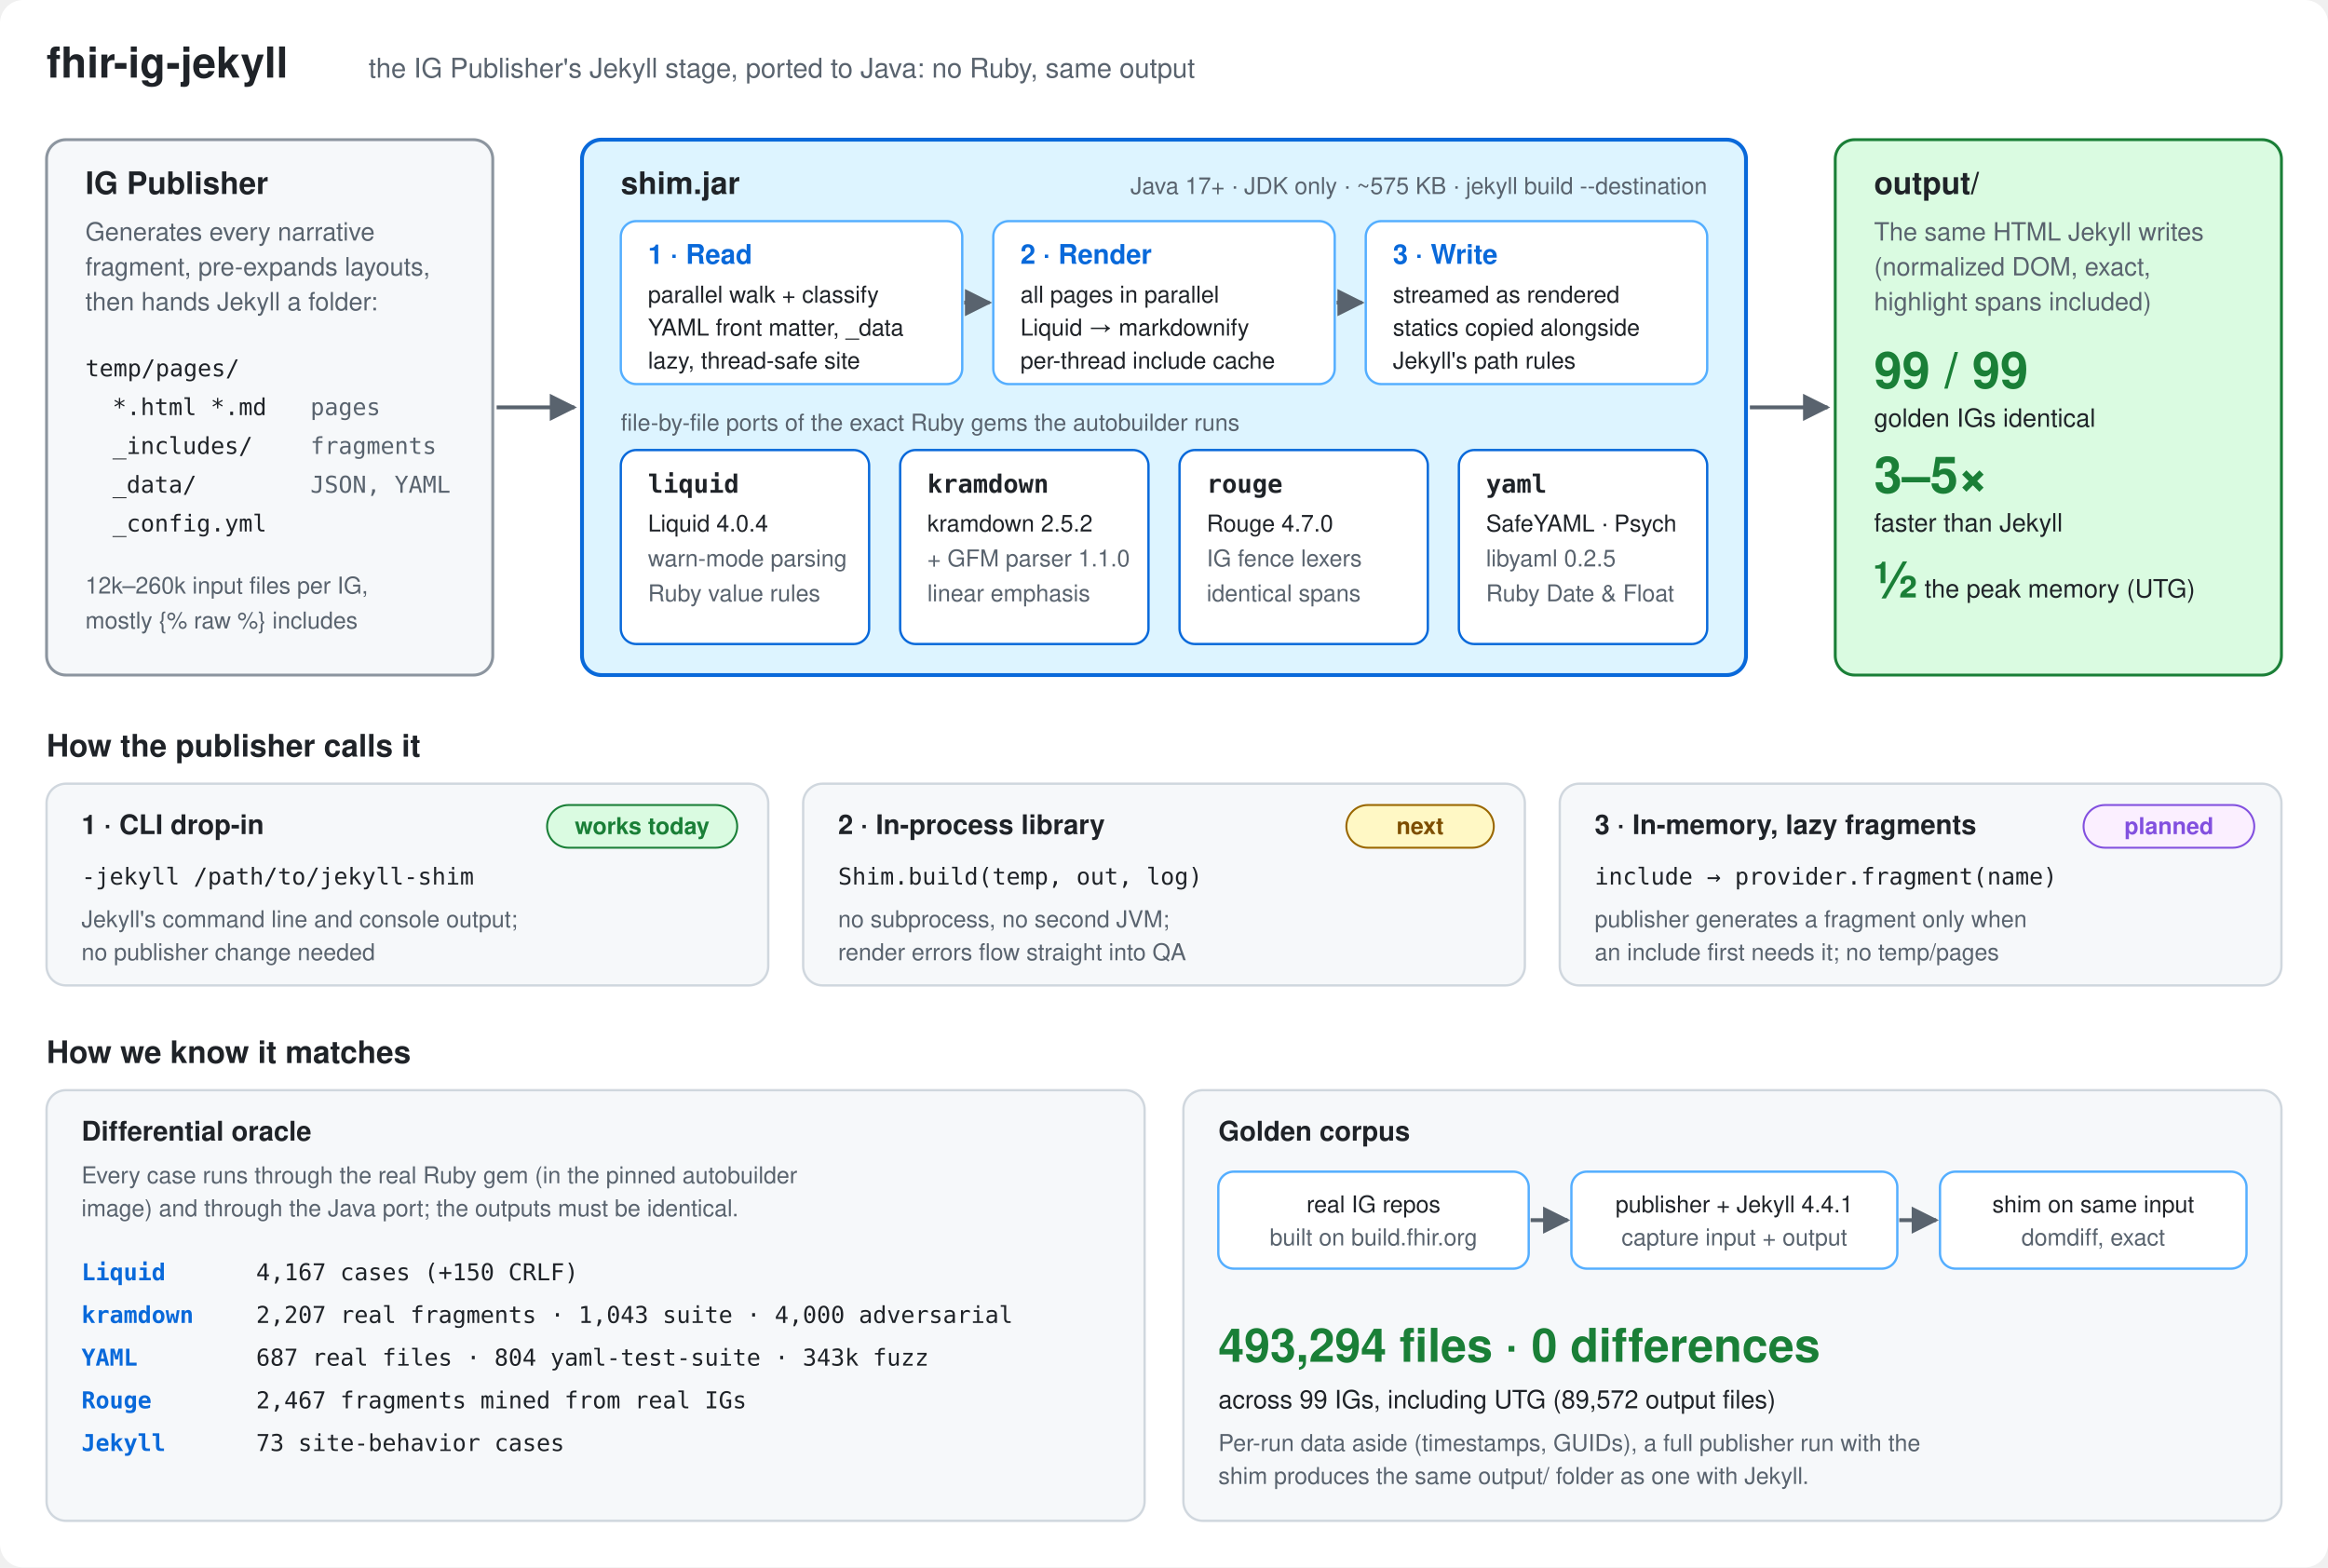
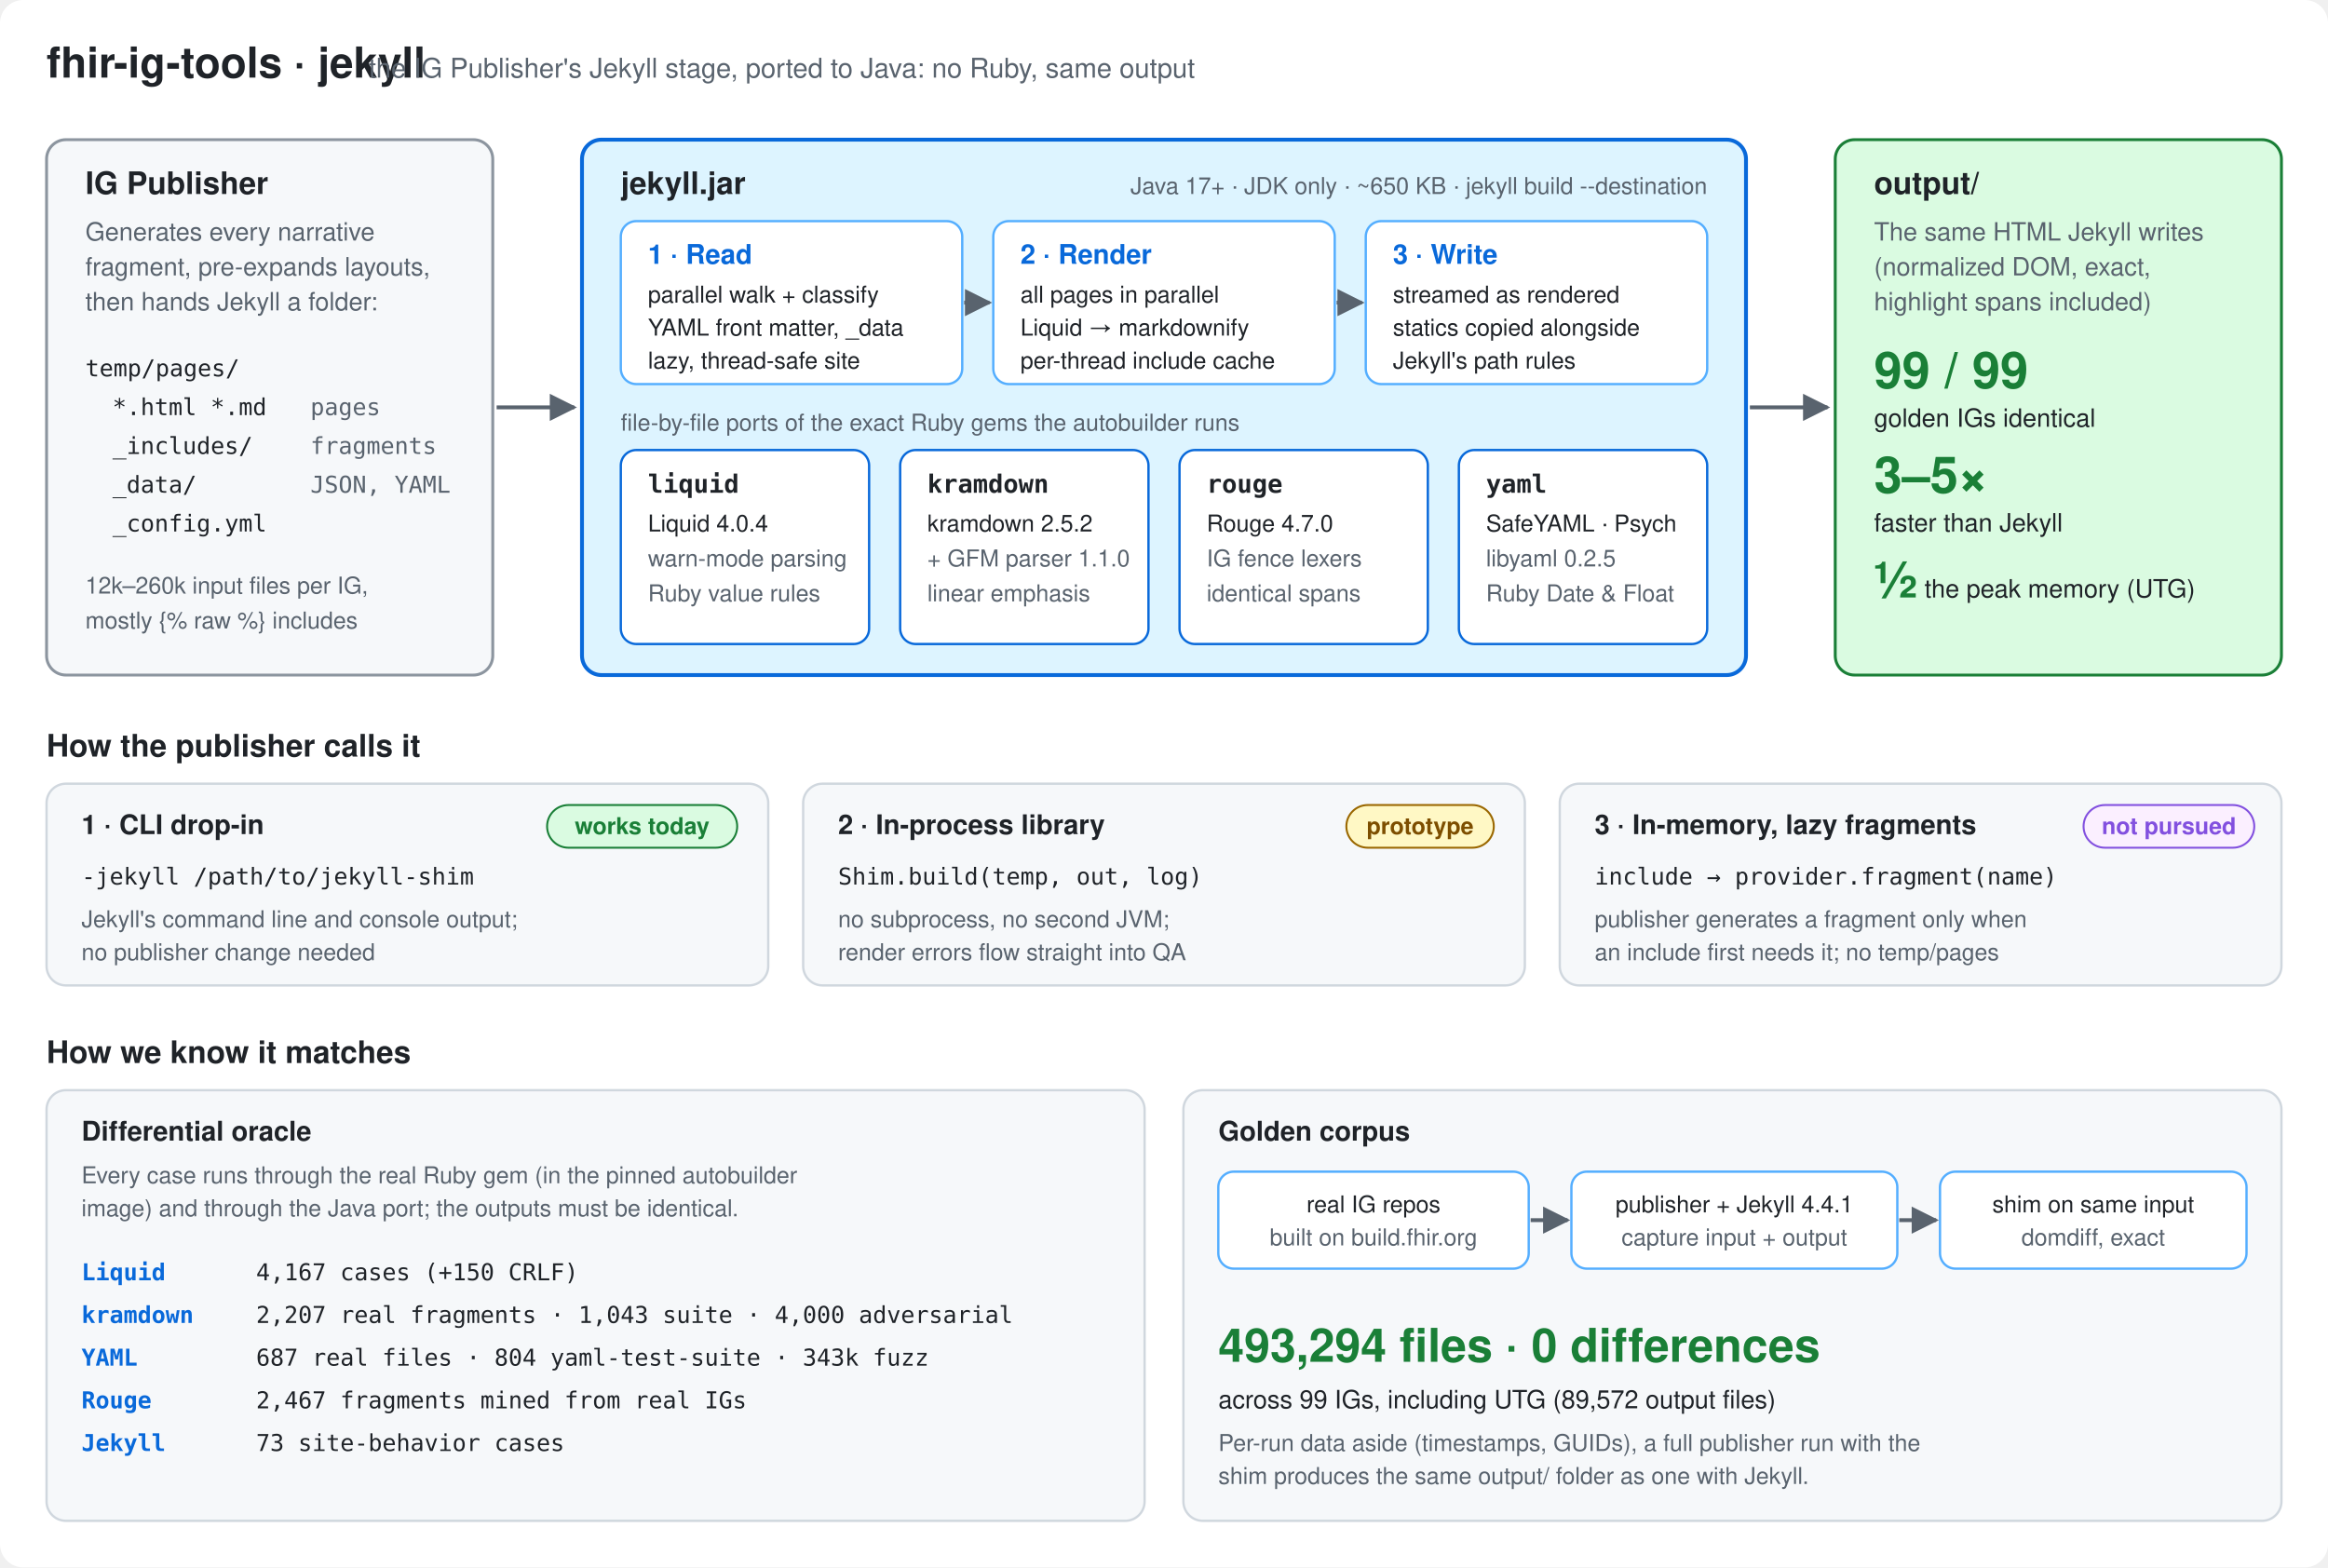
<svg xmlns="http://www.w3.org/2000/svg" viewBox="0 0 1200 808" width="1200" height="808" font-family="-apple-system, BlinkMacSystemFont, 'Segoe UI', Helvetica, Arial, sans-serif" role="img" aria-labelledby="t d">
  <style>
    .bg{fill:#ffffff}
    .ink{fill:#1f2328}.muted{fill:#59636e}
    .mono{font-family:ui-monospace,SFMono-Regular,Menlo,Consolas,monospace}
    .card{fill:#f6f8fa;stroke:#d0d7de;stroke-width:1.2}
    .pub{fill:#f6f8fa;stroke:#8c959f;stroke-width:1.5}
    .shim{fill:#ddf4ff;stroke:#0969da;stroke-width:2}
    .stage{fill:#ffffff;stroke:#54aeff;stroke-width:1.2}
    .pkg{fill:#ffffff;stroke:#0969da;stroke-width:1.2}
    .out{fill:#dafbe1;stroke:#1a7f37;stroke-width:1.5}
    .accent{fill:#0969da}.good{fill:#1a7f37}
    .wire{stroke:#59636e;stroke-width:2;fill:none}
    .head{fill:#59636e}
    .chip-g{fill:#dafbe1;stroke:#1a7f37}.chip-a{fill:#fff8c5;stroke:#9a6700}.chip-p{fill:#fbefff;stroke:#8250df}
    .t-g{fill:#1a7f37}.t-a{fill:#7d4e00}.t-p{fill:#8250df}
    @media (prefers-color-scheme: dark){
      .bg{fill:#0d1117}
      .ink{fill:#e6edf3}.muted{fill:#9198a1}
      .card{fill:#151b23;stroke:#3d444d}
      .pub{fill:#151b23;stroke:#656c76}
      .shim{fill:#0c2d4b;stroke:#4493f8}
      .stage{fill:#0d1117;stroke:#1f6feb}
      .pkg{fill:#0d1117;stroke:#4493f8}
      .out{fill:#0f2e1b;stroke:#3fb950}
      .accent{fill:#4493f8}.good{fill:#3fb950}
      .wire{stroke:#9198a1}.head{fill:#9198a1}
      .chip-g{fill:#0f2e1b;stroke:#3fb950}.chip-a{fill:#2e2306;stroke:#d29922}.chip-p{fill:#271a3c;stroke:#ab7df8}
      .t-g{fill:#3fb950}.t-a{fill:#d29922}.t-p{fill:#ab7df8}
    }
  </style>
  <defs>
    <marker id="arrow" viewBox="0 0 10 10" refX="9" refY="5" markerWidth="7" markerHeight="7" orient="auto-start-reverse">
      <path d="M0,0 L10,5 L0,10 z" class="head" />
    </marker>
  </defs>
  <rect class="bg" x="0" y="0" width="1200" height="808" rx="12" />
-   <text x="24" y="40" class="ink" font-size="22" font-weight="700">fhir-ig-jekyll</text>
+   <text x="24" y="40" class="ink" font-size="22" font-weight="700">fhir-ig-tools · jekyll</text>
  <text x="190" y="40" class="muted" font-size="14">the IG Publisher's Jekyll stage, ported to Java: no Ruby, same output</text>
  <rect class="pub" x="24" y="72" width="230" height="276" rx="10" />
  <text x="44" y="100" class="ink" font-size="16" font-weight="700">IG Publisher</text>
  <text x="44" y="124" class="muted" font-size="13">Generates every narrative</text>
  <text x="44" y="142" class="muted" font-size="13">fragment, pre-expands layouts,</text>
  <text x="44" y="160" class="muted" font-size="13">then hands Jekyll a folder:</text>
  <g class="ink mono" font-size="12">
    <text x="44" y="194">temp/pages/</text>
    <text x="58" y="214">*.html *.md</text>
    <text x="160" y="214" class="muted">pages</text>
    <text x="58" y="234">_includes/</text>
    <text x="160" y="234" class="muted">fragments</text>
    <text x="58" y="254">_data/</text>
    <text x="160" y="254" class="muted">JSON, YAML</text>
    <text x="58" y="274">_config.yml</text>
  </g>
  <text x="44" y="306" class="muted" font-size="12">12k–260k input files per IG,</text>
  <text x="44" y="324" class="muted" font-size="12">mostly {% raw %} includes</text>
  <line class="wire" x1="256" y1="210" x2="296" y2="210" marker-end="url(#arrow)" />
  <rect class="shim" x="300" y="72" width="600" height="276" rx="10" />
-   <text x="320" y="100" class="ink" font-size="16" font-weight="700">shim.jar</text>
-   <text x="880" y="100" class="muted" font-size="12" text-anchor="end">Java 17+ · JDK only · ~575 KB · jekyll build --destination</text>
+   <text x="320" y="100" class="ink" font-size="16" font-weight="700">jekyll.jar</text>
+   <text x="880" y="100" class="muted" font-size="12" text-anchor="end">Java 17+ · JDK only · ~650 KB · jekyll build --destination</text>
  <rect class="stage" x="320" y="114" width="176" height="84" rx="8" />
  <text x="334" y="136" class="accent" font-size="14" font-weight="700">1 · Read</text>
  <text x="334" y="156" class="ink" font-size="12">parallel walk + classify</text>
  <text x="334" y="173" class="ink" font-size="12">YAML front matter, _data</text>
  <text x="334" y="190" class="ink" font-size="12">lazy, thread-safe site</text>
  <line class="wire" x1="497" y1="156" x2="510" y2="156" marker-end="url(#arrow)" />
  <rect class="stage" x="512" y="114" width="176" height="84" rx="8" />
  <text x="526" y="136" class="accent" font-size="14" font-weight="700">2 · Render</text>
  <text x="526" y="156" class="ink" font-size="12">all pages in parallel</text>
  <text x="526" y="173" class="ink" font-size="12">Liquid → markdownify</text>
  <text x="526" y="190" class="ink" font-size="12">per-thread include cache</text>
  <line class="wire" x1="689" y1="156" x2="702" y2="156" marker-end="url(#arrow)" />
  <rect class="stage" x="704" y="114" width="176" height="84" rx="8" />
  <text x="718" y="136" class="accent" font-size="14" font-weight="700">3 · Write</text>
  <text x="718" y="156" class="ink" font-size="12">streamed as rendered</text>
  <text x="718" y="173" class="ink" font-size="12">statics copied alongside</text>
  <text x="718" y="190" class="ink" font-size="12">Jekyll's path rules</text>
  <text x="320" y="222" class="muted" font-size="12">file-by-file ports of the exact Ruby gems the autobuilder runs</text>
  <g font-size="12">
    <rect class="pkg" x="320" y="232" width="128" height="100" rx="8" />
    <text x="334" y="254" class="ink mono" font-size="13" font-weight="700">liquid</text>
    <text x="334" y="274" class="ink">Liquid 4.0.4</text>
    <text x="334" y="292" class="muted">warn-mode parsing</text>
    <text x="334" y="310" class="muted">Ruby value rules</text>
    <rect class="pkg" x="464" y="232" width="128" height="100" rx="8" />
    <text x="478" y="254" class="ink mono" font-size="13" font-weight="700">kramdown</text>
    <text x="478" y="274" class="ink">kramdown 2.5.2</text>
    <text x="478" y="292" class="muted">+ GFM parser 1.1.0</text>
    <text x="478" y="310" class="muted">linear emphasis</text>
    <rect class="pkg" x="608" y="232" width="128" height="100" rx="8" />
    <text x="622" y="254" class="ink mono" font-size="13" font-weight="700">rouge</text>
    <text x="622" y="274" class="ink">Rouge 4.7.0</text>
    <text x="622" y="292" class="muted">IG fence lexers</text>
    <text x="622" y="310" class="muted">identical spans</text>
    <rect class="pkg" x="752" y="232" width="128" height="100" rx="8" />
    <text x="766" y="254" class="ink mono" font-size="13" font-weight="700">yaml</text>
    <text x="766" y="274" class="ink">SafeYAML · Psych</text>
    <text x="766" y="292" class="muted">libyaml 0.2.5</text>
    <text x="766" y="310" class="muted">Ruby Date &amp; Float</text>
  </g>
  <line class="wire" x1="902" y1="210" x2="942" y2="210" marker-end="url(#arrow)" />
  <rect class="out" x="946" y="72" width="230" height="276" rx="10" />
  <text x="966" y="100" class="ink" font-size="16" font-weight="700">output/</text>
  <text x="966" y="124" class="muted" font-size="13">The same HTML Jekyll writes</text>
  <text x="966" y="142" class="muted" font-size="13">(normalized DOM, exact,</text>
  <text x="966" y="160" class="muted" font-size="13">highlight spans included)</text>
  <text x="966" y="200" class="good" font-size="26" font-weight="700">99 / 99</text>
  <text x="966" y="220" class="ink" font-size="13">golden IGs identical</text>
  <text x="966" y="254" class="good" font-size="26" font-weight="700">3–5×</text>
  <text x="966" y="274" class="ink" font-size="13">faster than Jekyll</text>
  <text x="966" y="308" class="good" font-size="26" font-weight="700">½</text>
  <text x="992" y="308" class="ink" font-size="13">the peak memory (UTG)</text>
  <text x="24" y="390" class="ink" font-size="16" font-weight="700">How the publisher calls it</text>
  <rect class="card" x="24" y="404" width="372" height="104" rx="10" />
  <text x="42" y="430" class="ink" font-size="14" font-weight="700">1 · CLI drop-in</text>
  <rect class="chip-g" x="282" y="415" width="98" height="22" rx="11" />
  <text x="331" y="430" class="t-g" font-size="12" font-weight="600" text-anchor="middle">works today</text>
  <text x="42" y="456" class="ink mono" font-size="12">-jekyll /path/to/jekyll-shim</text>
  <text x="42" y="478" class="muted" font-size="12">Jekyll's command line and console output;</text>
  <text x="42" y="495" class="muted" font-size="12">no publisher change needed</text>
  <rect class="card" x="414" y="404" width="372" height="104" rx="10" />
  <text x="432" y="430" class="ink" font-size="14" font-weight="700">2 · In-process library</text>
  <rect class="chip-a" x="694" y="415" width="76" height="22" rx="11" />
-   <text x="732" y="430" class="t-a" font-size="12" font-weight="600" text-anchor="middle">next</text>
+   <text x="732" y="430" class="t-a" font-size="12" font-weight="600" text-anchor="middle">prototype</text>
  <text x="432" y="456" class="ink mono" font-size="12">Shim.build(temp, out, log)</text>
  <text x="432" y="478" class="muted" font-size="12">no subprocess, no second JVM;</text>
  <text x="432" y="495" class="muted" font-size="12">render errors flow straight into QA</text>
  <rect class="card" x="804" y="404" width="372" height="104" rx="10" />
  <text x="822" y="430" class="ink" font-size="14" font-weight="700">3 · In-memory, lazy fragments</text>
  <rect class="chip-p" x="1074" y="415" width="88" height="22" rx="11" />
-   <text x="1118" y="430" class="t-p" font-size="12" font-weight="600" text-anchor="middle">planned</text>
+   <text x="1118" y="430" class="t-p" font-size="12" font-weight="600" text-anchor="middle">not pursued</text>
  <text x="822" y="456" class="ink mono" font-size="12">include → provider.fragment(name)</text>
  <text x="822" y="478" class="muted" font-size="12">publisher generates a fragment only when</text>
  <text x="822" y="495" class="muted" font-size="12">an include first needs it; no temp/pages</text>
  <text x="24" y="548" class="ink" font-size="16" font-weight="700">How we know it matches</text>
  <rect class="card" x="24" y="562" width="566" height="222" rx="10" />
  <text x="42" y="588" class="ink" font-size="14" font-weight="700">Differential oracle</text>
  <text x="42" y="610" class="muted" font-size="12">Every case runs through the real Ruby gem (in the pinned autobuilder</text>
  <text x="42" y="627" class="muted" font-size="12">image) and through the Java port; the outputs must be identical.</text>
  <g class="mono" font-size="12">
    <text x="42" y="660" class="accent" font-weight="700">Liquid</text>
    <text x="132" y="660" class="ink">4,167 cases (+150 CRLF)</text>
    <text x="42" y="682" class="accent" font-weight="700">kramdown</text>
    <text x="132" y="682" class="ink">2,207 real fragments · 1,043 suite · 4,000 adversarial</text>
    <text x="42" y="704" class="accent" font-weight="700">YAML</text>
    <text x="132" y="704" class="ink">687 real files · 804 yaml-test-suite · 343k fuzz</text>
    <text x="42" y="726" class="accent" font-weight="700">Rouge</text>
    <text x="132" y="726" class="ink">2,467 fragments mined from real IGs</text>
    <text x="42" y="748" class="accent" font-weight="700">Jekyll</text>
    <text x="132" y="748" class="ink">73 site-behavior cases</text>
  </g>
  <rect class="card" x="610" y="562" width="566" height="222" rx="10" />
  <text x="628" y="588" class="ink" font-size="14" font-weight="700">Golden corpus</text>
  <g font-size="12">
    <rect class="stage" x="628" y="604" width="160" height="50" rx="8" />
    <text x="708" y="625" class="ink" text-anchor="middle">real IG repos</text>
    <text x="708" y="642" class="muted" text-anchor="middle">built on build.fhir.org</text>
    <line class="wire" x1="789" y1="629" x2="808" y2="629" marker-end="url(#arrow)" />
    <rect class="stage" x="810" y="604" width="168" height="50" rx="8" />
    <text x="894" y="625" class="ink" text-anchor="middle">publisher + Jekyll 4.4.1</text>
    <text x="894" y="642" class="muted" text-anchor="middle">capture input + output</text>
    <line class="wire" x1="979" y1="629" x2="998" y2="629" marker-end="url(#arrow)" />
    <rect class="stage" x="1000" y="604" width="158" height="50" rx="8" />
    <text x="1079" y="625" class="ink" text-anchor="middle">shim on same input</text>
    <text x="1079" y="642" class="muted" text-anchor="middle">domdiff, exact</text>
  </g>
  <text x="628" y="702" class="good" font-size="24" font-weight="700">493,294 files · 0 differences</text>
  <text x="628" y="726" class="ink" font-size="13">across 99 IGs, including UTG (89,572 output files)</text>
  <text x="628" y="748" class="muted" font-size="12">Per-run data aside (timestamps, GUIDs), a full publisher run with the</text>
  <text x="628" y="765" class="muted" font-size="12">shim produces the same output/ folder as one with Jekyll.</text>
</svg>
